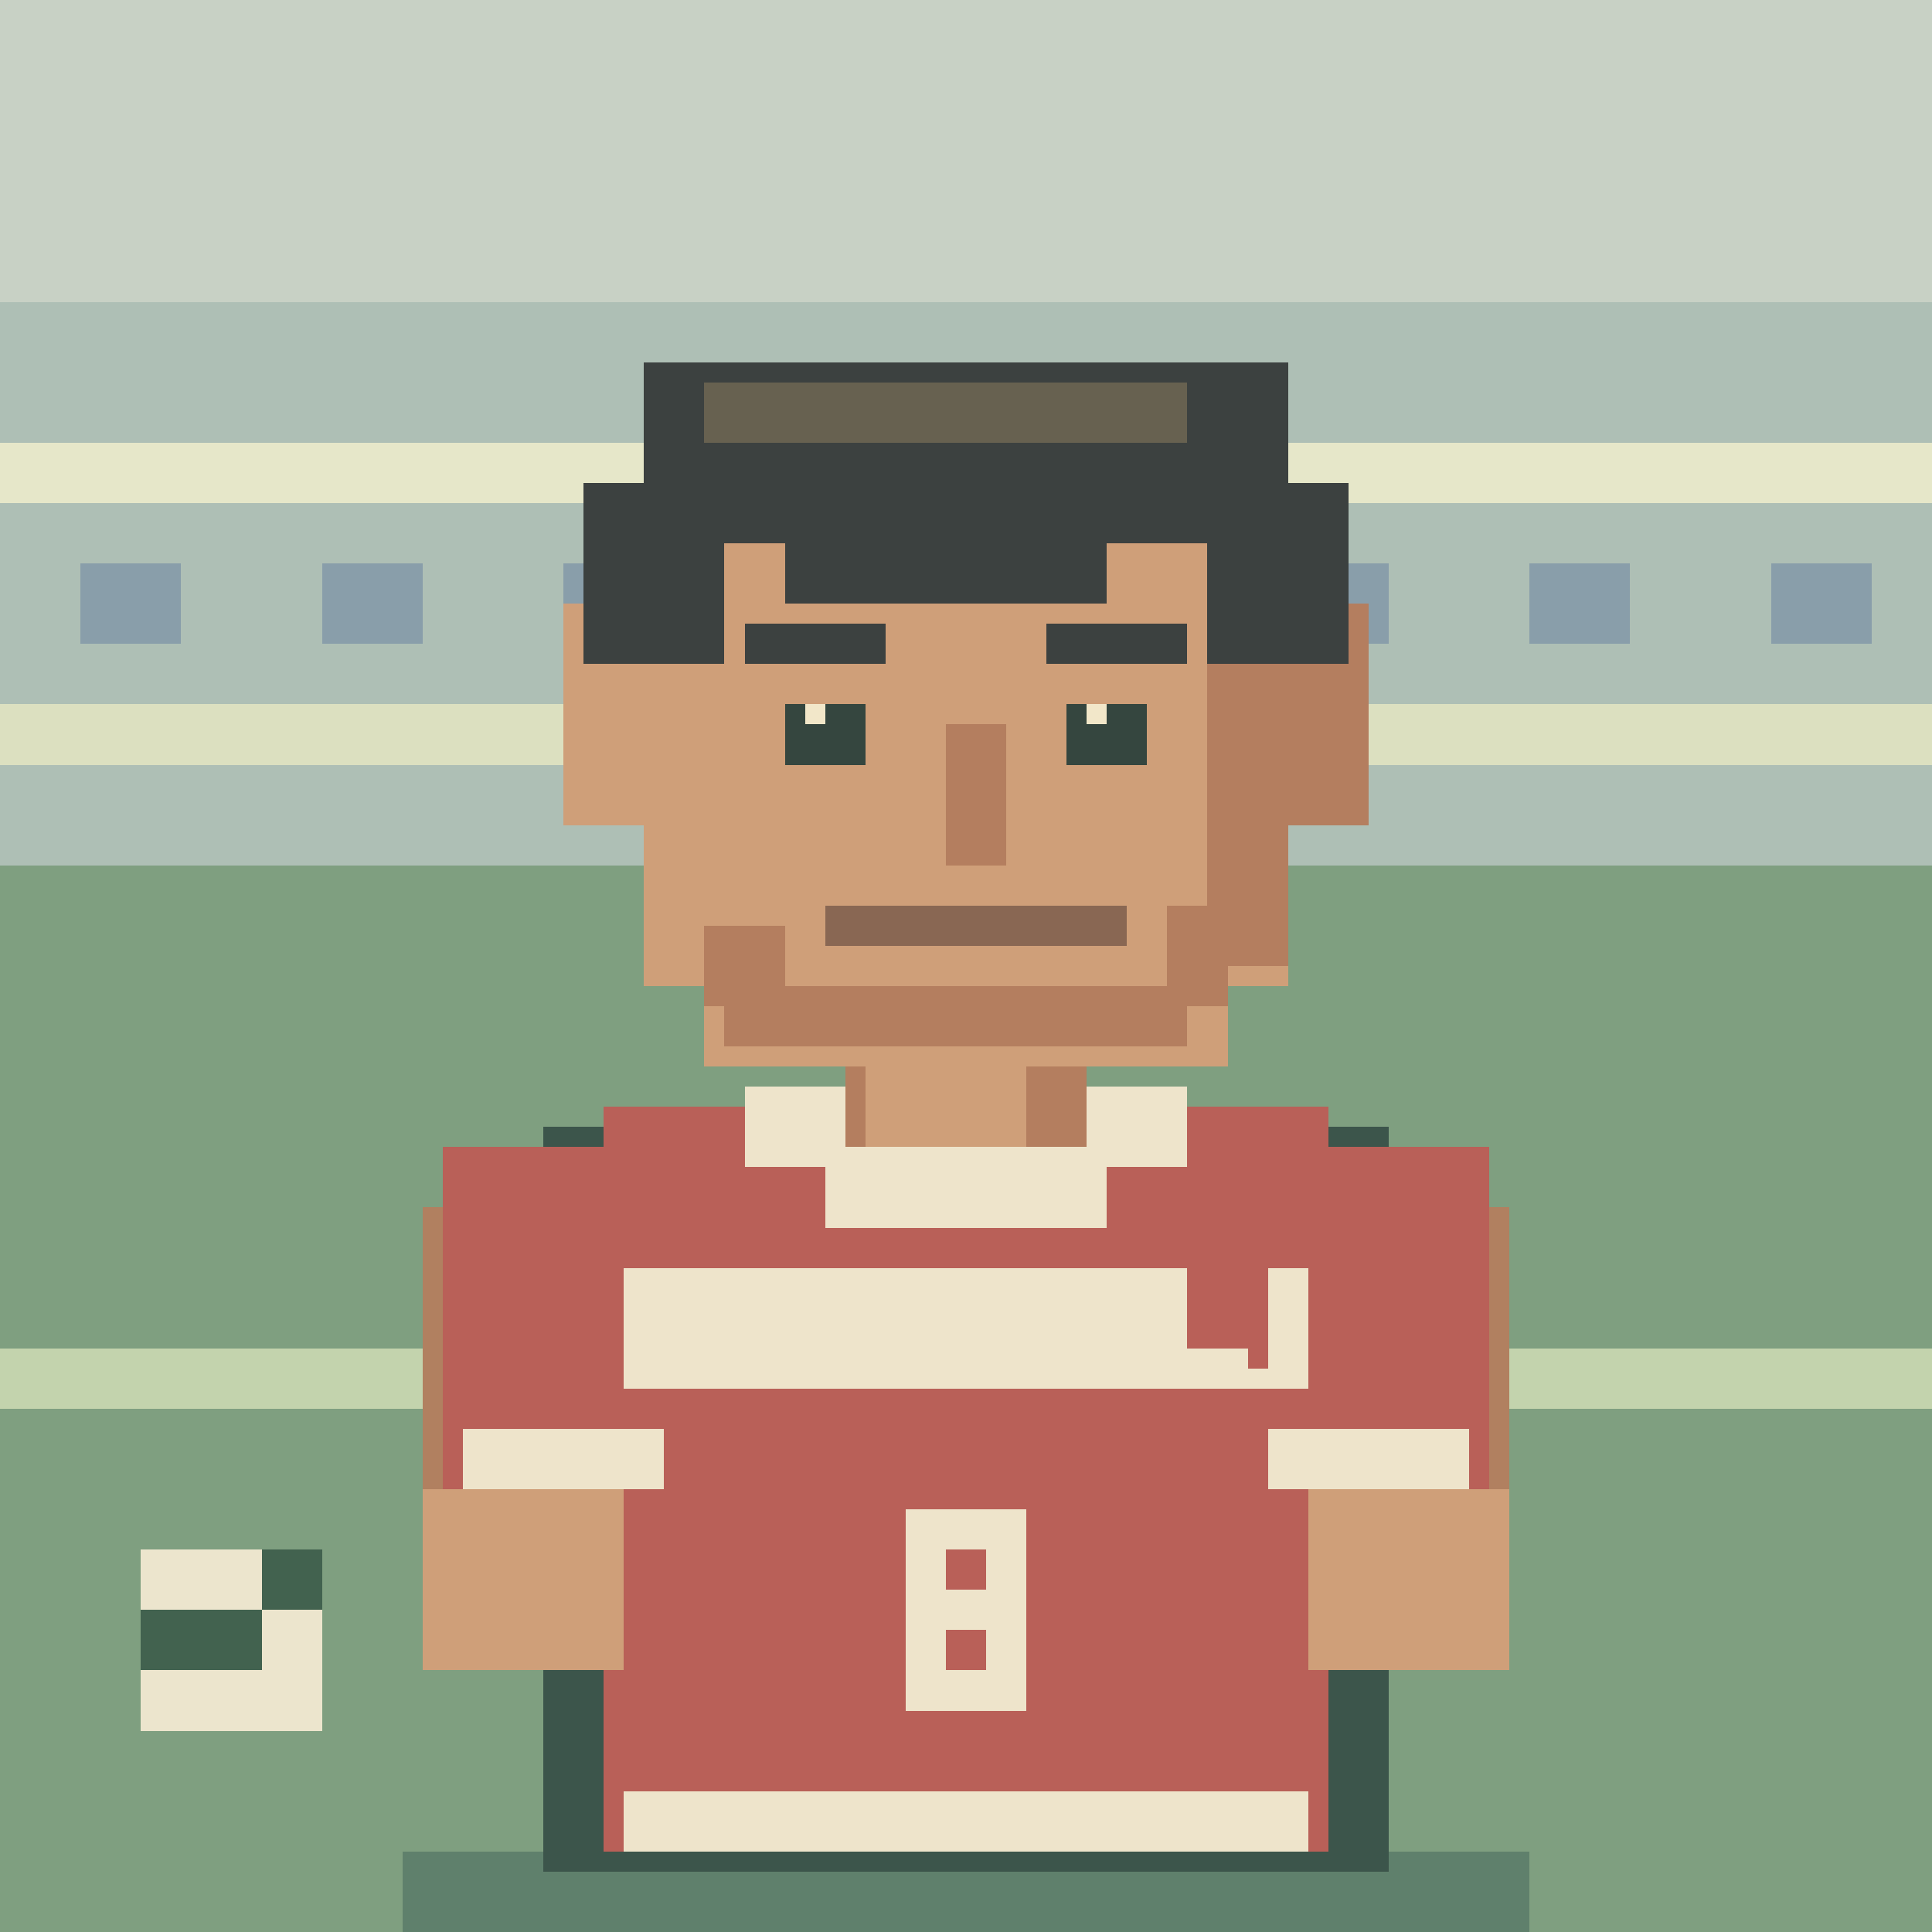
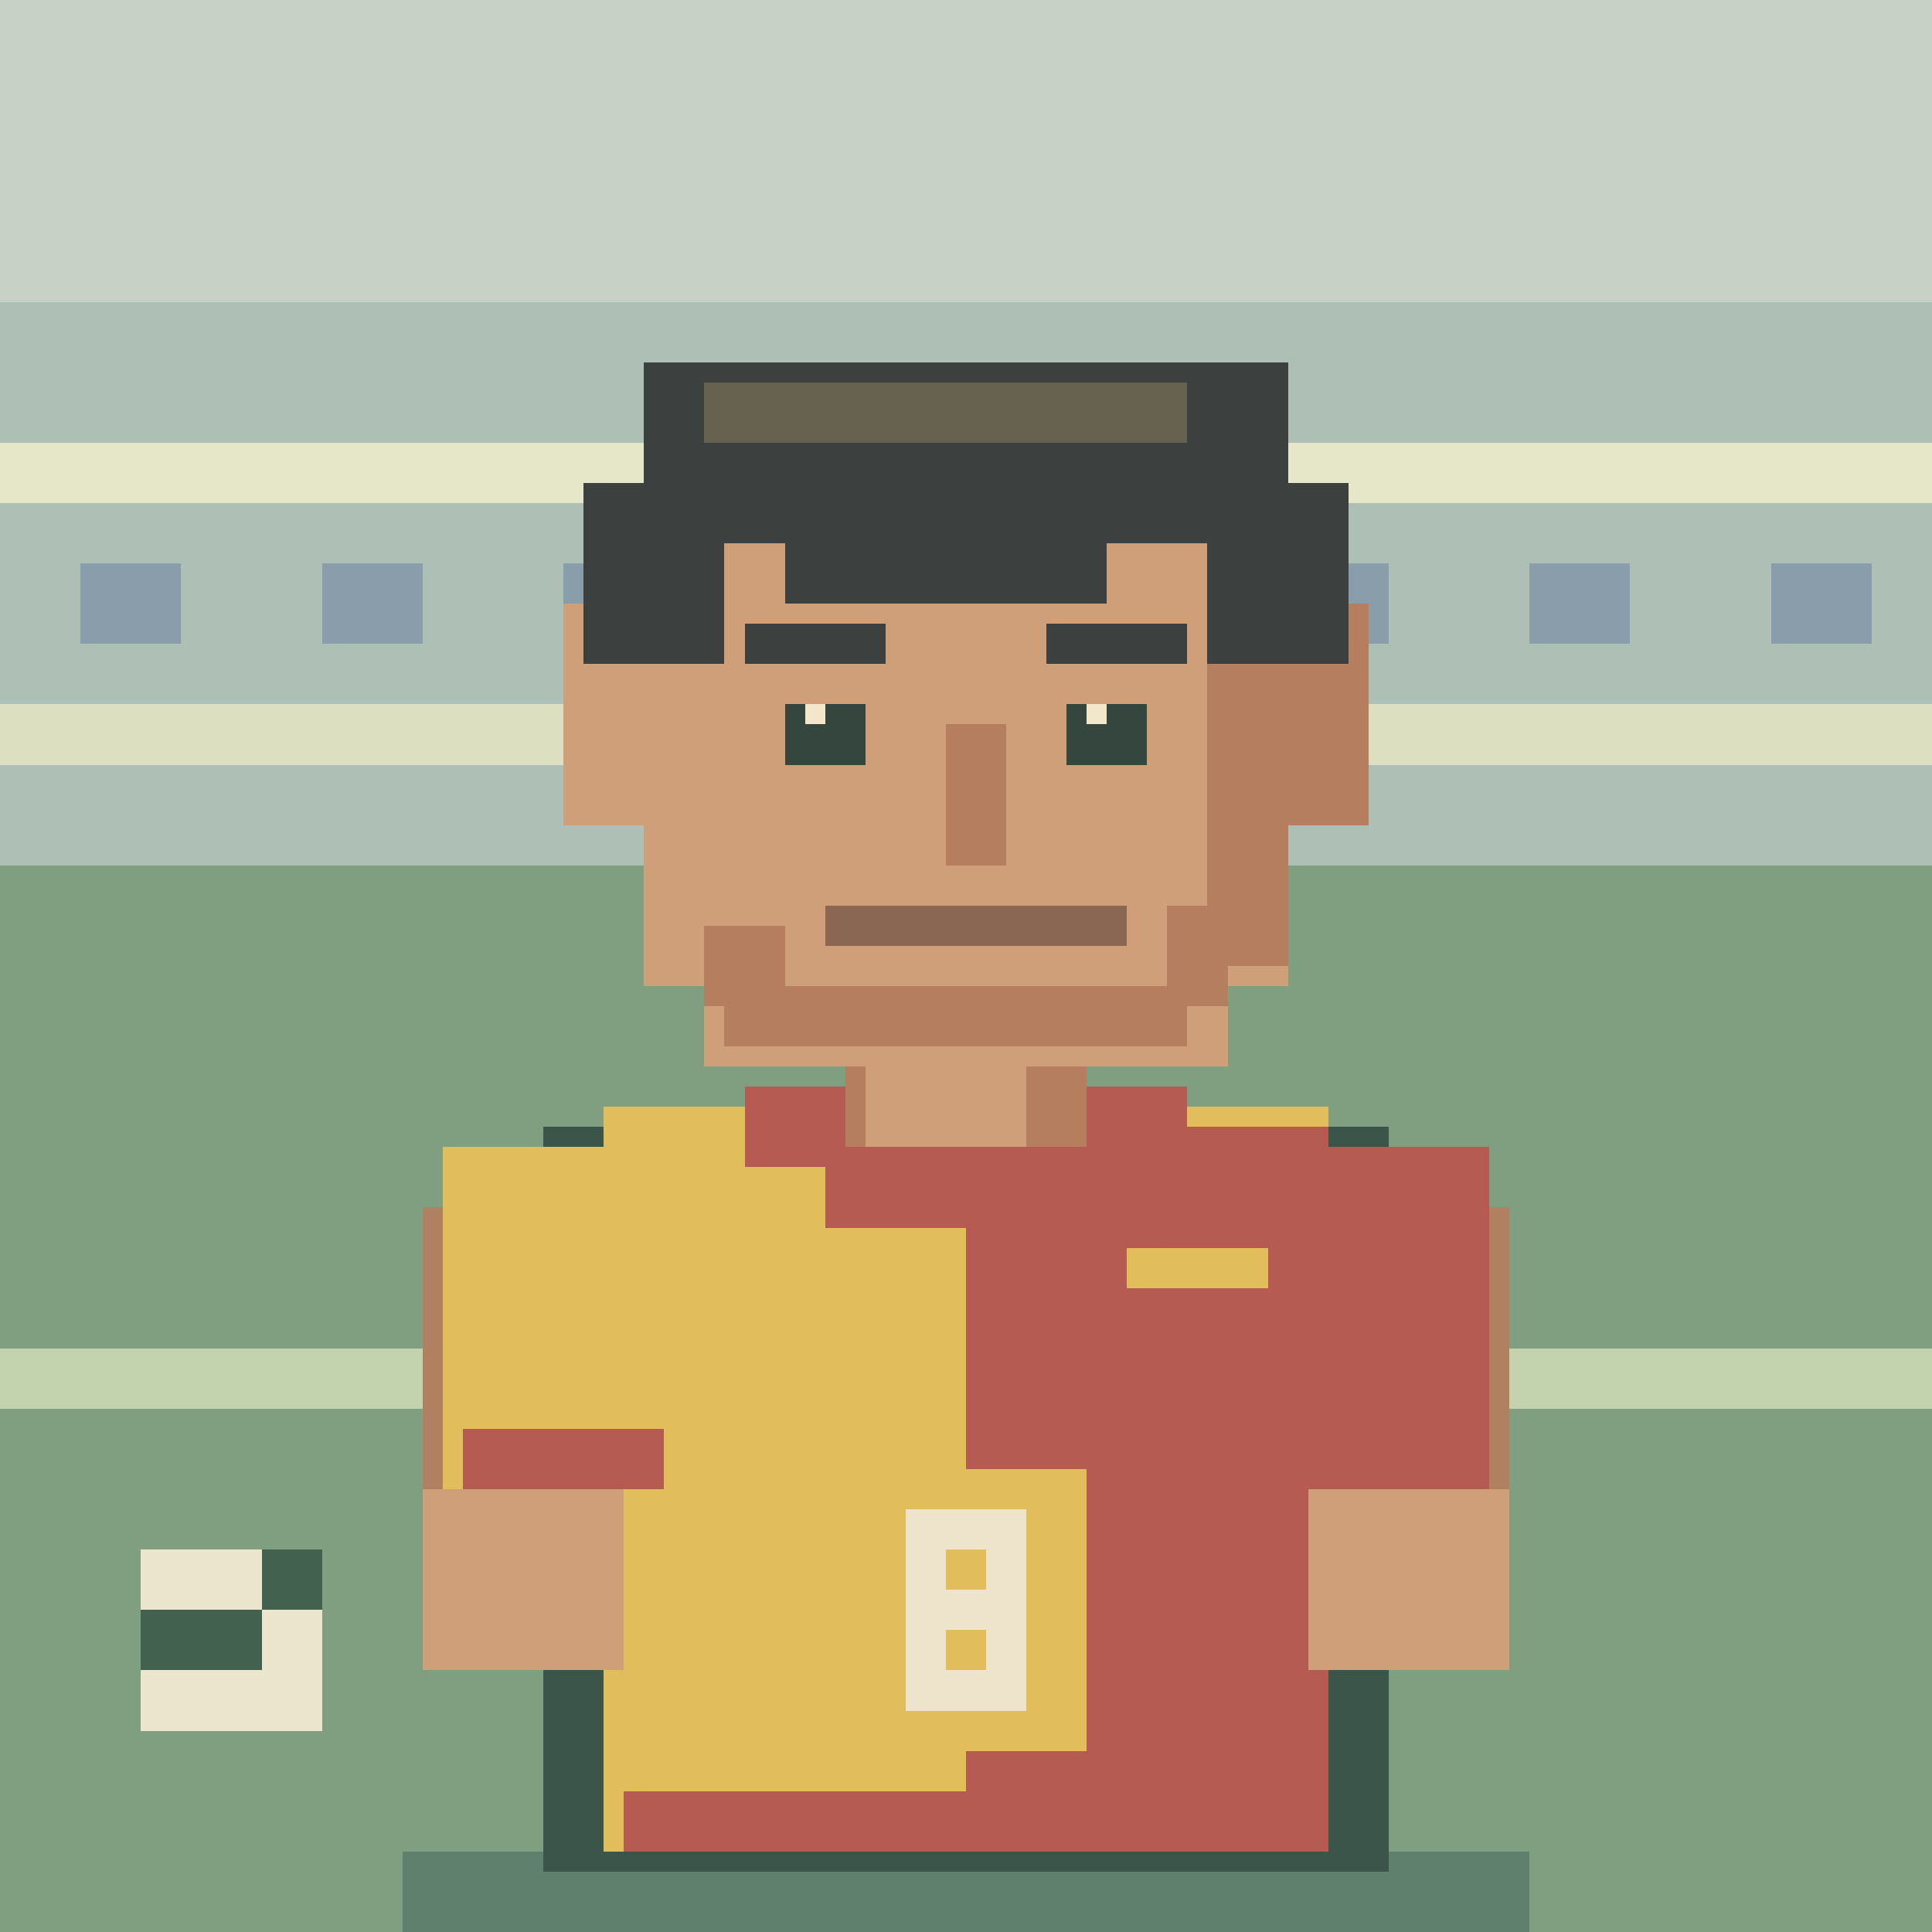
- <svg xmlns="http://www.w3.org/2000/svg" viewBox="0 0 96 96" width="96" height="96" role="img" aria-label="Selçuk İnan — Türkiye milli formasıyla temsili piksel portre" shape-rendering="crispEdges">
+ <svg xmlns="http://www.w3.org/2000/svg" viewBox="0 0 96 96" width="96" height="96" role="img" aria-label="Selçuk İnan — Galatasaray tarihî kulüp renkleriyle temsili piksel portre" shape-rendering="crispEdges">
  <rect x="0" y="0" width="96" height="96" fill="#c8d1c5" />
  <rect x="0" y="15" width="96" height="28" fill="#aebfb5" />
  <rect x="0" y="22" width="96" height="3" fill="#e6e7c9" />
  <rect x="0" y="35" width="96" height="3" fill="#dce0c0" />
  <rect x="4" y="28" width="5" height="4" fill="#899eaa" />
  <rect x="16" y="28" width="5" height="4" fill="#899eaa" />
  <rect x="28" y="28" width="5" height="4" fill="#899eaa" />
  <rect x="40" y="28" width="5" height="4" fill="#899eaa" />
  <rect x="52" y="28" width="5" height="4" fill="#899eaa" />
  <rect x="64" y="28" width="5" height="4" fill="#899eaa" />
  <rect x="76" y="28" width="5" height="4" fill="#899eaa" />
  <rect x="88" y="28" width="5" height="4" fill="#899eaa" />
  <rect x="0" y="43" width="96" height="53" fill="#7f9f80" />
  <rect x="0" y="67" width="96" height="3" fill="#c3d3ad" />
  <rect x="46" y="43" width="4" height="53" fill="#c3d3ad" />
  <rect x="20" y="92" width="56" height="4" fill="#5f806c" />
  <rect x="27" y="56" width="42" height="37" fill="#3c554b" />
  <rect x="21" y="60" width="11" height="23" fill="#b18060" />
  <rect x="64" y="60" width="11" height="23" fill="#b18060" />
-   <rect x="22" y="57" width="13" height="17" fill="#b96058" />
-   <rect x="61" y="57" width="13" height="17" fill="#b96058" />
-   <rect x="30" y="55" width="36" height="37" fill="#b96058" />
-   <rect x="23" y="71" width="10" height="3" fill="#eee4cb" />
-   <rect x="63" y="71" width="10" height="3" fill="#eee4cb" />
-   <rect x="31" y="63" width="34" height="6" fill="#eee4cb" />
-   <rect x="37" y="54" width="22" height="4" fill="#eee4cb" />
-   <rect x="41" y="58" width="14" height="3" fill="#eee4cb" />
-   <rect x="31" y="89" width="34" height="3" fill="#eee4cb" />
-   <rect x="56" y="62" width="7" height="2" fill="#b96058" />
-   <rect x="56" y="64" width="7" height="2" fill="#eee4cb" />
-   <rect x="56" y="66" width="7" height="2" fill="#b96058" />
+   <rect x="22" y="57" width="13" height="17" fill="#e1bd5b" />
+   <rect x="61" y="57" width="13" height="17" fill="#e1bd5b" />
+   <rect x="30" y="55" width="36" height="37" fill="#e1bd5b" />
+   <rect x="23" y="71" width="10" height="3" fill="#b55b52" />
+   <rect x="63" y="71" width="10" height="3" fill="#b55b52" />
+   <rect x="48" y="56" width="18" height="36" fill="#b55b52" />
+   <rect x="61" y="57" width="13" height="17" fill="#b55b52" />
+   <rect x="37" y="54" width="22" height="4" fill="#b55b52" />
+   <rect x="41" y="58" width="14" height="3" fill="#b55b52" />
+   <rect x="31" y="89" width="34" height="3" fill="#b55b52" />
+   <rect x="56" y="62" width="7" height="2" fill="#e1bd5b" />
+   <rect x="56" y="64" width="7" height="2" fill="#b55b52" />
  <rect x="21" y="74" width="10" height="9" fill="#cf9f79" />
  <rect x="65" y="74" width="10" height="9" fill="#cf9f79" />
  <rect x="42" y="46" width="12" height="11" fill="#b47e5f" />
  <rect x="43" y="46" width="8" height="11" fill="#cf9f79" />
  <rect x="32" y="21" width="32" height="28" fill="#cf9f79" />
  <rect x="35" y="49" width="26" height="4" fill="#cf9f79" />
  <rect x="28" y="30" width="4" height="11" fill="#cf9f79" />
  <rect x="64" y="30" width="4" height="11" fill="#b47e5f" />
  <rect x="60" y="27" width="4" height="21" fill="#b47e5f" />
  <rect x="36" y="49" width="23" height="3" fill="#b47e5f" />
  <rect x="32" y="18" width="32" height="9" fill="#3c4140" />
  <rect x="29" y="24" width="7" height="9" fill="#3c4140" />
  <rect x="60" y="24" width="7" height="9" fill="#3c4140" />
  <rect x="39" y="25" width="16" height="5" fill="#3c4140" />
  <rect x="35" y="19" width="24" height="3" fill="#676150" />
  <rect x="37" y="31" width="7" height="2" fill="#3c4140" />
  <rect x="52" y="31" width="7" height="2" fill="#3c4140" />
  <rect x="39" y="35" width="4" height="3" fill="#35463f" />
  <rect x="53" y="35" width="4" height="3" fill="#35463f" />
  <rect x="40" y="35" width="1" height="1" fill="#f2e7c9" />
  <rect x="54" y="35" width="1" height="1" fill="#f2e7c9" />
  <rect x="47" y="36" width="3" height="7" fill="#b47e5f" />
  <rect x="35" y="46" width="4" height="4" fill="#b47e5f" />
  <rect x="58" y="45" width="3" height="5" fill="#b47e5f" />
  <rect x="41" y="45" width="15" height="2" fill="#896753" />
  <rect x="42" y="50" width="13" height="2" fill="#b47e5f" />
-   <rect x="42" y="73" width="12" height="14" fill="#b96058" />
+   <rect x="42" y="73" width="12" height="14" fill="#e1bd5b" />
  <rect x="45" y="75" width="2" height="2" fill="#eee4cb" />
  <rect x="47" y="75" width="2" height="2" fill="#eee4cb" />
  <rect x="49" y="75" width="2" height="2" fill="#eee4cb" />
  <rect x="45" y="77" width="2" height="2" fill="#eee4cb" />
  <rect x="49" y="77" width="2" height="2" fill="#eee4cb" />
  <rect x="45" y="79" width="2" height="2" fill="#eee4cb" />
  <rect x="47" y="79" width="2" height="2" fill="#eee4cb" />
  <rect x="49" y="79" width="2" height="2" fill="#eee4cb" />
  <rect x="45" y="81" width="2" height="2" fill="#eee4cb" />
  <rect x="49" y="81" width="2" height="2" fill="#eee4cb" />
  <rect x="45" y="83" width="2" height="2" fill="#eee4cb" />
  <rect x="47" y="83" width="2" height="2" fill="#eee4cb" />
  <rect x="49" y="83" width="2" height="2" fill="#eee4cb" />
  <rect x="7" y="77" width="9" height="9" fill="#ece5cd" />
  <rect x="10" y="80" width="3" height="3" fill="#42624f" />
  <rect x="7" y="80" width="3" height="3" fill="#42624f" />
  <rect x="13" y="77" width="3" height="3" fill="#42624f" />
-   <rect x="56" y="63" width="6" height="6" fill="#eee4cb" />
-   <rect x="59" y="63" width="4" height="4" fill="#b96058" />
-   <rect x="63" y="63" width="2" height="2" fill="#eee4cb" />
</svg>
